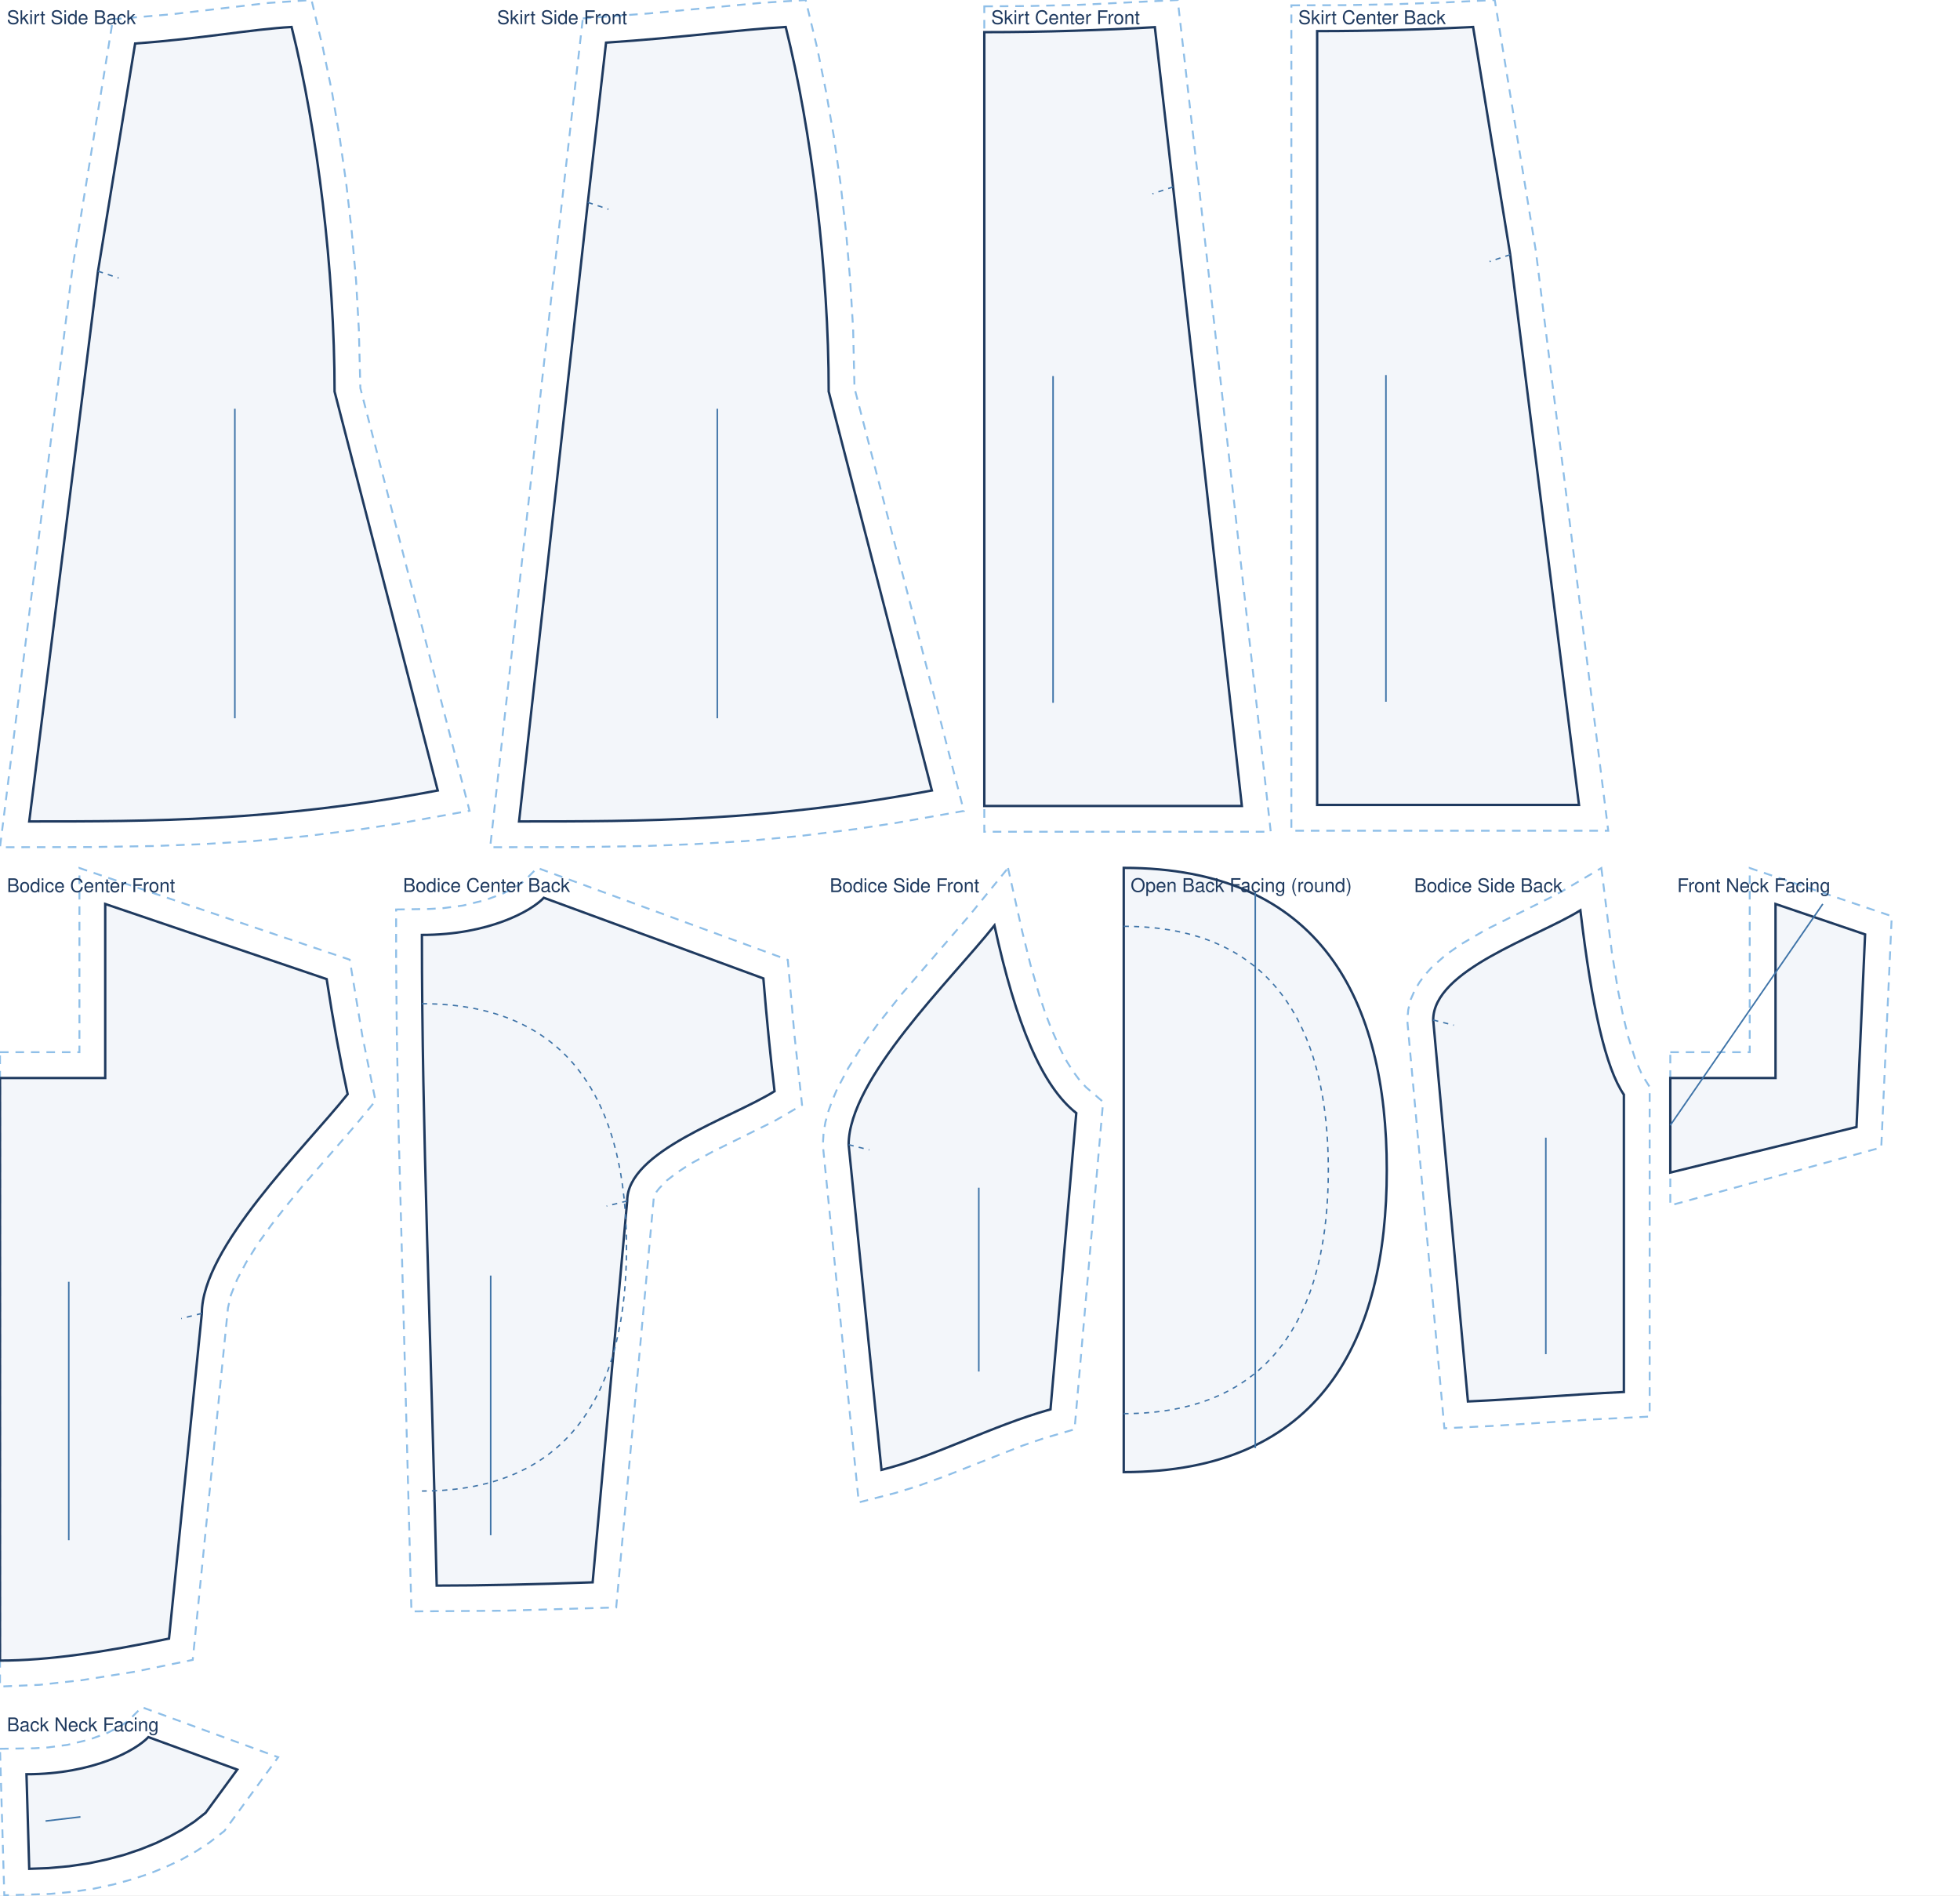
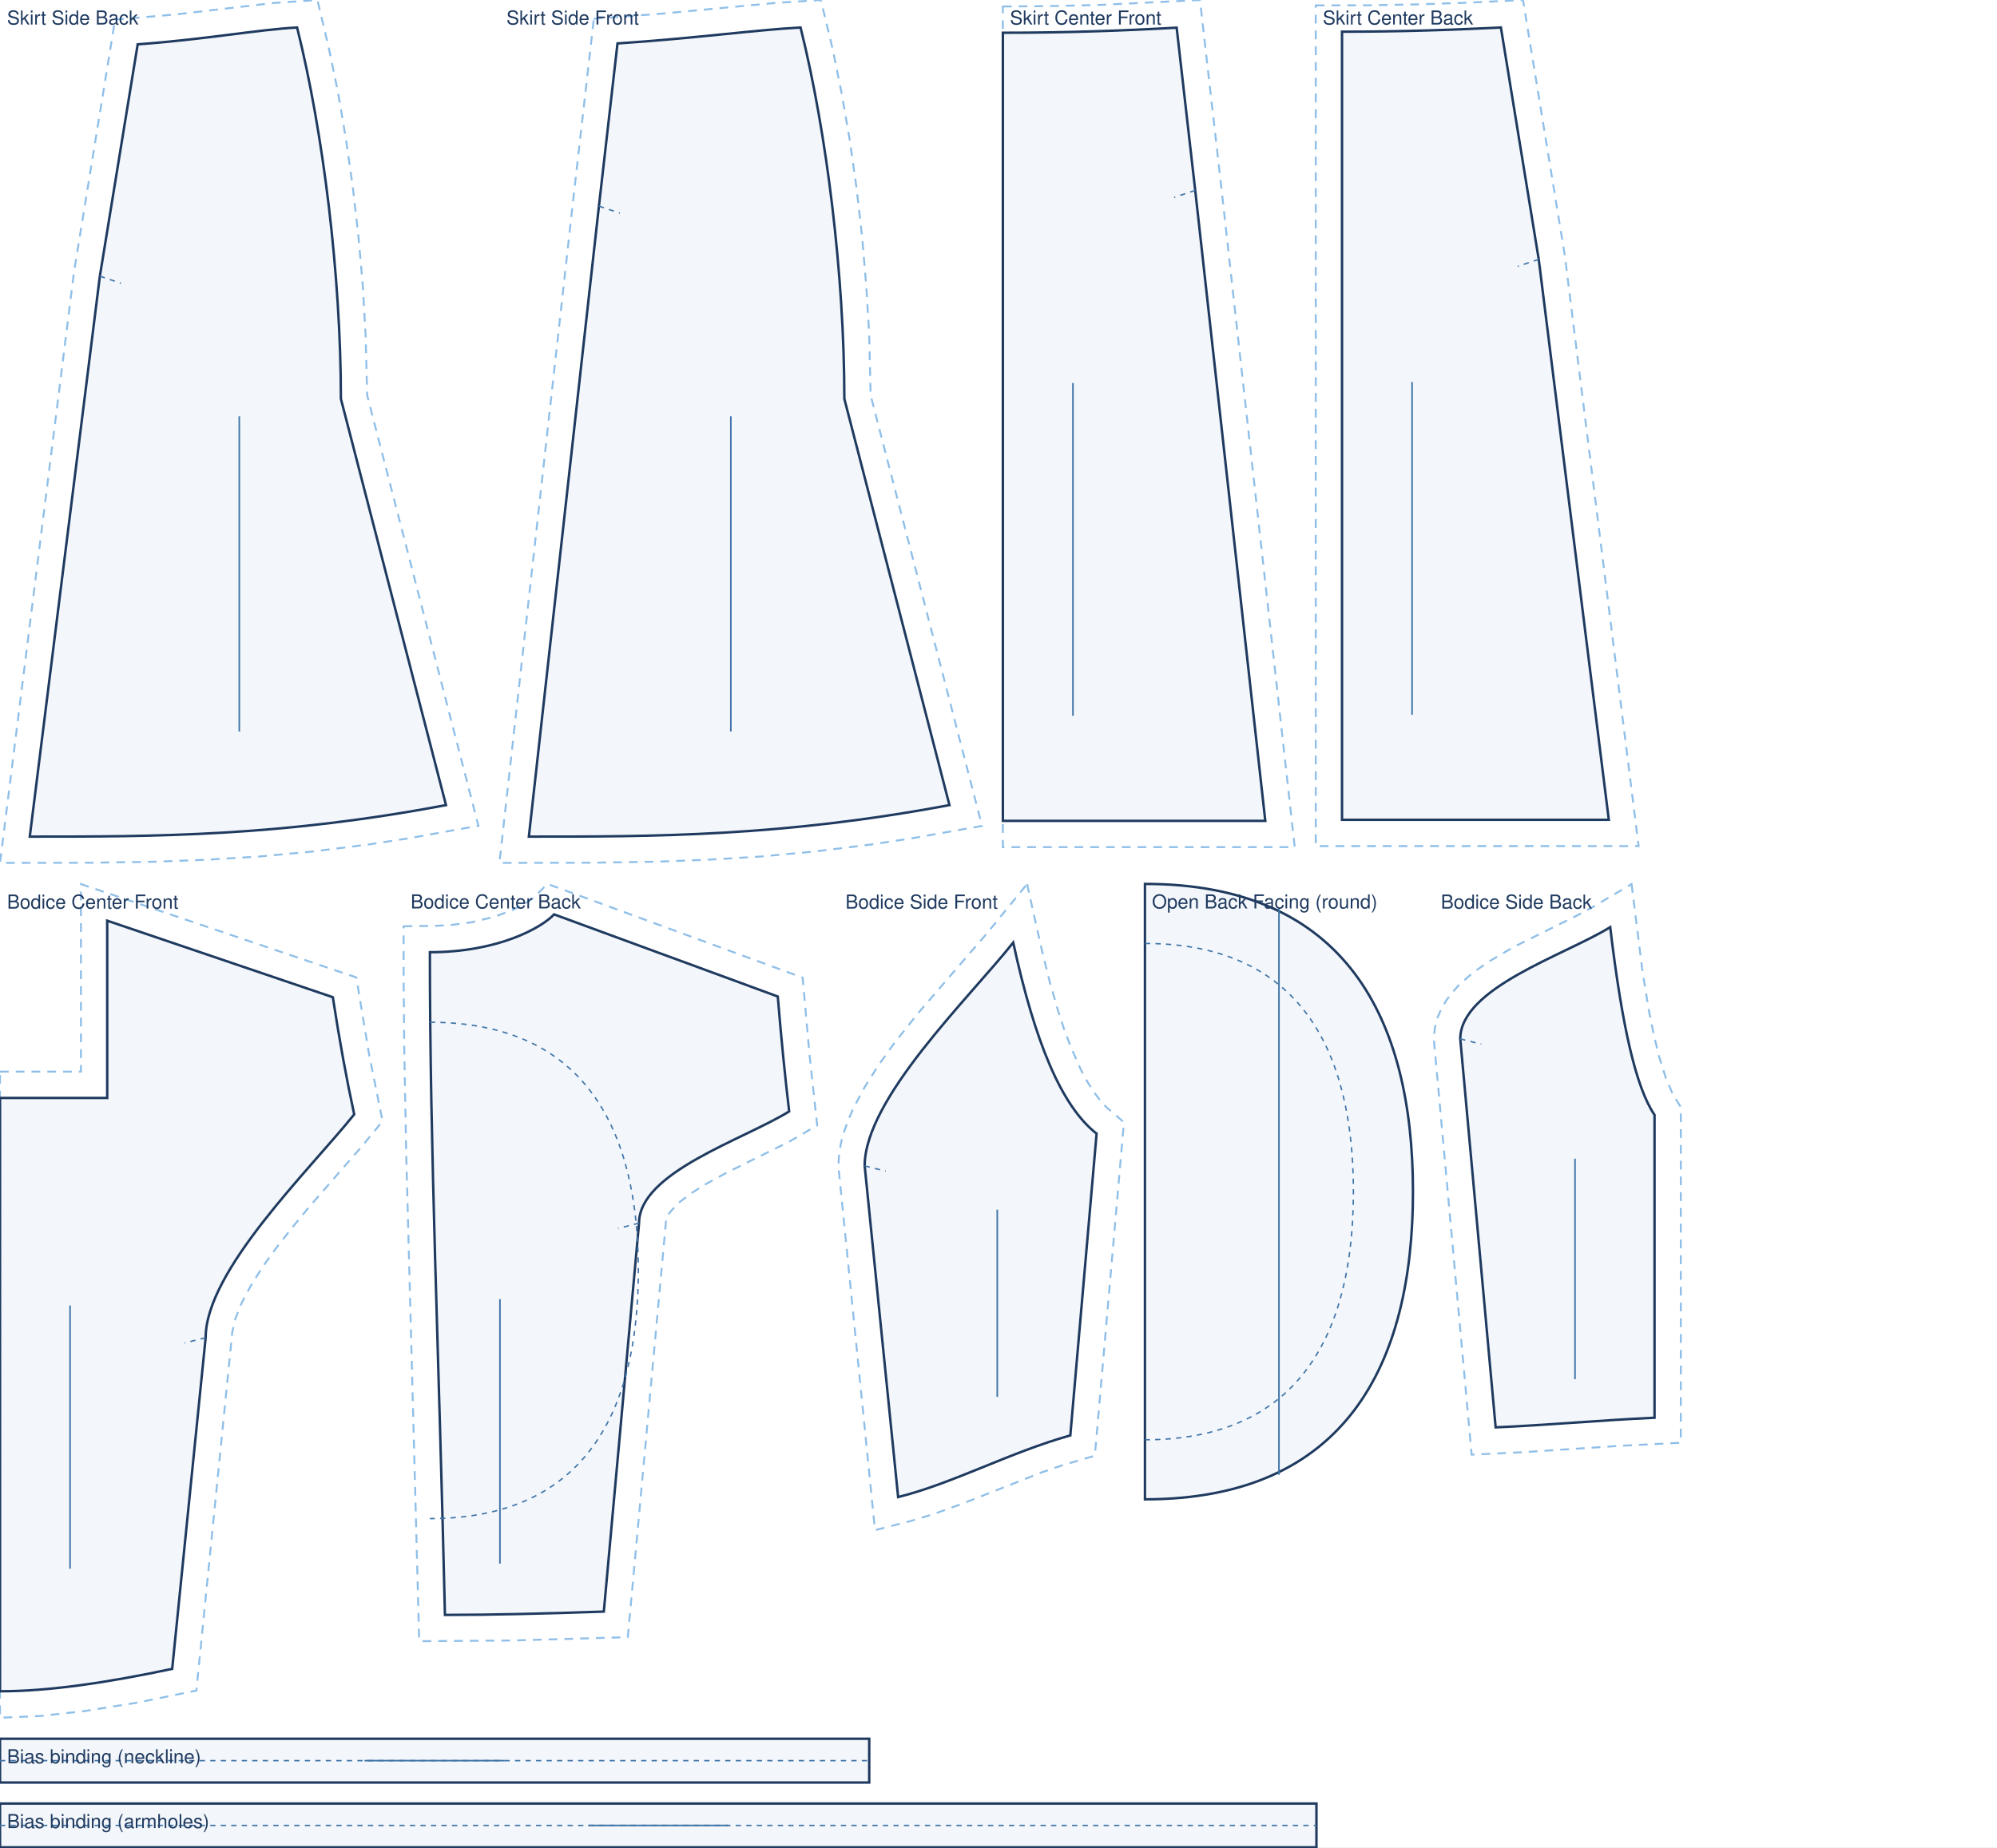
- <svg xmlns="http://www.w3.org/2000/svg" viewBox="0 0 1140.0 1102.2" width="100%" role="img">
-   <rect width="1140.0" height="1102.2" fill="#fff" />
+ <svg xmlns="http://www.w3.org/2000/svg" viewBox="0 0 1140.0 1054.8" width="100%" role="img">
+   <rect width="1140.0" height="1054.8" fill="#fff" />
  <path transform="translate(17.0 15.7)" d="M 48.7 -4.5 L 82.8 -7.4 L 139.2 -14.0 L 164.2 -15.7 L 170.8 12.2 L 176.0 37.3 L 180.5 63.8 L 184.4 91.2 L 187.6 119.2 L 190.1 147.4 L 191.7 175.5 L 192.6 210.0 L 256.1 455.8 L 216.7 462.9 L 194.0 466.4 L 161.5 470.5 L 130.6 473.4 L 101.0 475.2 L 72.6 476.3 L 35.9 476.9 L -17.0 477.0 L 25.2 139.9 Z" fill="none" stroke="#8fbfe8" stroke-width="1.1" stroke-dasharray="5 4" />
  <path transform="translate(17.0 15.7)" d="M 61.6 9.6 C 99.4 6.9 130.2 1.2 152.6 0.0 C 167.6 60.0 177.6 142.0 177.6 212.0 L 237.6 444.0 C 142.5 462.0 71.3 462.0 0.0 462.0 L 40.0 142.0 L 61.6 9.6 Z" fill="rgba(63,116,168,.06)" stroke="#1f3a5f" stroke-width="1.4" />
  <path transform="translate(17.0 15.7)" d="M 40.0 142.0 L 52.0 146.0" fill="none" stroke="#3f74a8" stroke-width="0.8" stroke-dasharray="3 3" />
  <line transform="translate(17.0 15.7)" x1="119.6" y1="222.0" x2="119.6" y2="402.0" stroke="#3f74a8" stroke-width="0.9" />
  <text transform="translate(17.0 15.7)" x="-13.0" y="-1.7" font-family="Helvetica,Arial,sans-serif" font-size="11" fill="#1f3a5f">Skirt Side Back</text>
  <path transform="translate(301.9 15.7)" d="M 37.1 -5.0 L 75.7 -7.9 L 140.5 -14.0 L 166.7 -15.7 L 173.4 12.2 L 178.5 37.3 L 183.1 63.8 L 187.0 91.2 L 190.2 119.2 L 192.6 147.4 L 194.3 175.5 L 195.1 210.0 L 258.7 455.9 L 219.0 462.9 L 196.1 466.4 L 163.2 470.5 L 132.0 473.4 L 102.1 475.2 L 73.3 476.3 L 36.2 476.9 L -16.8 477.0 L 25.1 100.3 Z" fill="none" stroke="#8fbfe8" stroke-width="1.1" stroke-dasharray="5 4" />
  <path transform="translate(301.9 15.7)" d="M 50.6 9.1 C 94.6 6.2 130.1 1.3 155.1 0.0 C 170.1 60.0 180.1 142.0 180.1 212.0 L 240.1 444.0 C 144.1 462.0 72.0 462.0 0.0 462.0 L 40.0 102.0 L 50.6 9.1 Z" fill="rgba(63,116,168,.06)" stroke="#1f3a5f" stroke-width="1.4" />
  <path transform="translate(301.9 15.7)" d="M 40.0 102.0 L 52.0 106.0" fill="none" stroke="#3f74a8" stroke-width="0.8" stroke-dasharray="3 3" />
  <line transform="translate(301.9 15.7)" x1="115.3" y1="222.0" x2="115.3" y2="402.0" stroke="#3f74a8" stroke-width="0.9" />
  <text transform="translate(301.9 15.7)" x="-12.8" y="-1.7" font-family="Helvetica,Arial,sans-serif" font-size="11" fill="#1f3a5f">Skirt Side Front</text>
  <path transform="translate(572.5 18.7)" d="M 0.0 -15.0 L 26.3 -15.2 L 55.6 -15.9 L 112.5 -18.7 L 124.7 88.3 L 166.6 465.0 L 0.0 465.0 Z" fill="none" stroke="#8fbfe8" stroke-width="1.1" stroke-dasharray="5 4" />
  <path transform="translate(572.5 18.7)" d="M 0.0 0.0 C 36.1 0.0 69.4 -1.2 99.2 -2.9 L 109.8 90.0 L 149.8 450.0 L 0.0 450.0 L 0.0 0.0 Z" fill="rgba(63,116,168,.06)" stroke="#1f3a5f" stroke-width="1.4" />
  <path transform="translate(572.5 18.7)" d="M 109.8 90.0 L 97.8 94.0" fill="none" stroke="#3f74a8" stroke-width="0.8" stroke-dasharray="3 3" />
  <line transform="translate(572.5 18.7)" x1="40.0" y1="200.0" x2="40.0" y2="390.0" stroke="#3f74a8" stroke-width="0.9" />
  <text transform="translate(572.5 18.7)" x="4.0" y="-4.7" font-family="Helvetica,Arial,sans-serif" font-size="11" fill="#1f3a5f">Skirt Center Front</text>
  <path transform="translate(766.1 18.1)" d="M -15.0 -15.0 L 16.0 -15.1 L 43.1 -15.6 L 72.4 -16.6 L 103.3 -18.1 L 127.2 127.9 L 169.3 465.0 L -15.0 465.0 Z" fill="none" stroke="#8fbfe8" stroke-width="1.1" stroke-dasharray="5 4" />
  <path transform="translate(766.1 18.1)" d="M 0.0 0.0 C 32.7 0.0 63.1 -1.0 90.7 -2.4 L 112.3 130.0 L 152.3 450.0 L 0.0 450.0 L 0.0 0.0 Z" fill="rgba(63,116,168,.06)" stroke="#1f3a5f" stroke-width="1.4" />
  <path transform="translate(766.1 18.1)" d="M 112.3 130.0 L 100.3 134.0" fill="none" stroke="#3f74a8" stroke-width="0.8" stroke-dasharray="3 3" />
  <line transform="translate(766.1 18.1)" x1="40.0" y1="200.0" x2="40.0" y2="390.0" stroke="#3f74a8" stroke-width="0.9" />
  <text transform="translate(766.1 18.1)" x="-11.0" y="-4.1" font-family="Helvetica,Arial,sans-serif" font-size="11" fill="#1f3a5f">Skirt Center Back</text>
  <path transform="translate(0.0 525.7)" d="M 0.0 86.2 L 46.2 86.2 L 46.2 -20.9 L 203.4 32.4 L 210.7 76.4 L 218.4 114.5 L 206.6 128.8 L 175.6 164.5 L 166.5 175.6 L 157.8 186.7 L 149.9 197.7 L 143.2 208.4 L 137.9 218.4 L 134.3 227.4 L 132.6 234.9 L 112.1 439.6 L 78.3 446.5 L 47.6 451.4 L 23.0 454.1 L 0.0 455.1 L 0.0 113.9 Z" fill="none" stroke="#8fbfe8" stroke-width="1.1" stroke-dasharray="5 4" />
  <path transform="translate(0.0 525.7)" d="M 0.0 101.2 L 61.2 101.2 L 61.2 0.0 L 190.0 43.7 C 193.8 68.5 197.9 90.8 202.2 110.6 C 176.7 142.4 117.4 199.8 117.4 238.1 L 98.3 427.2 C 61.1 435.1 27.9 440.0 0.0 440.0 C 0.0 304.5 0.0 202.8 0.0 101.2 Z" fill="rgba(63,116,168,.06)" stroke="#1f3a5f" stroke-width="1.4" />
  <path transform="translate(0.0 525.7)" d="M 117.4 238.1 L 105.4 241.1" fill="none" stroke="#3f74a8" stroke-width="0.8" stroke-dasharray="3 3" />
  <line transform="translate(0.0 525.7)" x1="40.0" y1="219.7" x2="40.0" y2="370.0" stroke="#3f74a8" stroke-width="0.9" />
  <text transform="translate(0.0 525.7)" x="4.0" y="-6.9" font-family="Helvetica,Arial,sans-serif" font-size="11" fill="#1f3a5f">Bodice Center Front</text>
  <path transform="translate(245.4 522.1)" d="M -15.0 6.8 L 4.4 6.5 L 12.6 6.0 L 23.9 4.5 L 36.7 1.4 L 47.0 -2.4 L 54.6 -6.3 L 59.1 -9.4 L 67.1 -17.4 L 212.8 36.1 L 216.7 80.1 L 221.1 120.5 L 205.1 129.8 L 168.8 147.8 L 155.9 154.9 L 148.4 159.8 L 142.3 164.5 L 138.0 169.0 L 136.5 170.9 L 134.9 174.0 L 113.0 412.7 L 47.3 414.6 L -6.1 415.0 L -13.5 136.9 L -14.6 78.7 L -15.0 35.8 Z" fill="none" stroke="#8fbfe8" stroke-width="1.1" stroke-dasharray="5 4" />
  <path transform="translate(245.4 522.1)" d="M 0.0 21.6 C 39.0 21.6 63.8 7.6 70.9 0.0 L 198.6 46.9 C 200.6 71.2 202.8 93.1 205.1 112.5 C 179.4 128.5 119.4 147.2 119.4 176.3 L 99.3 398.1 C 65.0 399.3 34.4 400.0 8.6 400.0 C 5.1 248.6 0.0 135.1 0.0 21.6 Z" fill="rgba(63,116,168,.06)" stroke="#1f3a5f" stroke-width="1.4" />
  <path transform="translate(245.4 522.1)" d="M 119.4 176.3 L 107.4 179.3 M 0.0 61.6 C 89.3 61.6 119.0 123.9 119.0 203.3 C 119.0 282.7 89.3 345.0 0.0 345.0" fill="none" stroke="#3f74a8" stroke-width="0.8" stroke-dasharray="3 3" />
  <line transform="translate(245.4 522.1)" x1="40.0" y1="219.7" x2="40.0" y2="370.7" stroke="#3f74a8" stroke-width="0.9" />
  <text transform="translate(245.4 522.1)" x="-11.0" y="-3.4" font-family="Helvetica,Arial,sans-serif" font-size="11" fill="#1f3a5f">Bodice Center Back</text>
  <path transform="translate(493.6 538.2)" d="M 92.7 -33.4 L 101.0 3.7 L 105.8 23.0 L 110.8 40.2 L 114.2 50.5 L 117.8 59.9 L 123.2 72.1 L 126.9 79.1 L 130.7 85.1 L 134.4 90.1 L 138.1 94.1 L 148.0 102.6 L 131.4 293.0 L 113.3 298.3 L 101.1 302.5 L 56.0 320.3 L 39.4 326.3 L 26.9 330.1 L 5.9 335.5 L -15.0 127.8 L -14.6 120.8 L -13.5 114.3 L -11.7 107.8 L -9.4 101.5 L -6.7 95.1 L -0.1 82.7 L 7.7 70.3 L 16.4 58.1 L 30.5 40.3 L 69.9 -5.4 Z" fill="none" stroke="#8fbfe8" stroke-width="1.1" stroke-dasharray="5 4" />
  <path transform="translate(493.6 538.2)" d="M 84.8 0.0 C 97.3 57.3 112.4 93.4 132.4 109.1 L 117.4 281.4 C 82.8 291.1 49.9 309.0 19.1 316.6 L 0.0 127.5 C 0.0 89.2 59.4 31.9 84.8 0.0 Z" fill="rgba(63,116,168,.06)" stroke="#1f3a5f" stroke-width="1.4" />
  <path transform="translate(493.6 538.2)" d="M 0.0 127.5 L 12.0 130.5" fill="none" stroke="#3f74a8" stroke-width="0.8" stroke-dasharray="3 3" />
  <line transform="translate(493.6 538.2)" x1="75.7" y1="152.5" x2="75.7" y2="259.4" stroke="#3f74a8" stroke-width="0.9" />
  <text transform="translate(493.6 538.2)" x="-11.0" y="-19.4" font-family="Helvetica,Arial,sans-serif" font-size="11" fill="#1f3a5f">Bodice Side Front</text>
  <path transform="translate(653.6 477.1)" d="M 0.0 27.6 C 114.8 27.6 153.0 104.9 153.0 203.3 C 153.0 301.7 114.8 379.0 0.0 379.0 Z" fill="rgba(63,116,168,.06)" stroke="#1f3a5f" stroke-width="1.4" />
  <path transform="translate(653.6 477.1)" d="M 0.0 61.6 C 89.3 61.6 119.0 123.9 119.0 203.3 C 119.0 282.7 89.3 345.0 0.0 345.0" fill="none" stroke="#3f74a8" stroke-width="0.8" stroke-dasharray="3 3" />
  <line transform="translate(653.6 477.1)" x1="76.5" y1="41.6" x2="76.5" y2="365.0" stroke="#3f74a8" stroke-width="0.9" />
  <text transform="translate(653.6 477.1)" x="4.0" y="41.6" font-family="Helvetica,Arial,sans-serif" font-size="11" fill="#1f3a5f">Open Back Facing (round)</text>
  <path transform="translate(833.6 529.4)" d="M 97.8 -24.6 L 103.9 24.3 L 107.5 46.7 L 110.4 61.1 L 113.4 73.5 L 117.5 86.6 L 121.5 95.7 L 125.9 102.7 L 125.9 294.4 L 92.1 296.1 L 35.4 299.8 L 6.5 301.2 L -15.1 63.8 L -14.5 57.7 L -13.1 51.9 L -10.8 46.6 L -7.9 41.7 L -4.6 37.3 L -0.9 33.2 L 7.2 26.0 L 16.2 19.7 L 30.7 11.2 L 67.7 -7.2 L 74.8 -11.0 Z" fill="none" stroke="#8fbfe8" stroke-width="1.1" stroke-dasharray="5 4" />
  <path transform="translate(833.6 529.4)" d="M 85.6 0.0 C 92.3 56.3 100.3 91.7 110.9 107.2 L 110.9 280.1 C 79.0 281.6 48.6 284.4 20.2 285.6 L 0.0 63.8 C 0.0 34.6 59.9 15.9 85.6 0.0 Z" fill="rgba(63,116,168,.06)" stroke="#1f3a5f" stroke-width="1.4" />
  <path transform="translate(833.6 529.4)" d="M 0.0 63.8 L 12.0 66.8" fill="none" stroke="#3f74a8" stroke-width="0.8" stroke-dasharray="3 3" />
  <line transform="translate(833.6 529.4)" x1="65.5" y1="132.2" x2="65.5" y2="258.1" stroke="#3f74a8" stroke-width="0.9" />
  <text transform="translate(833.6 529.4)" x="-11.1" y="-10.6" font-family="Helvetica,Arial,sans-serif" font-size="11" fill="#1f3a5f">Bodice Side Back</text>
-   <path transform="translate(971.5 525.7)" d="M 0.0 86.2 L 46.2 86.2 L 46.2 -20.9 L 128.8 7.1 L 122.7 141.6 L 0.0 175.3 Z" fill="none" stroke="#8fbfe8" stroke-width="1.1" stroke-dasharray="5 4" />
-   <path transform="translate(971.5 525.7)" d="M 0.0 101.2 L 61.2 101.2 L 61.2 0.0 L 113.3 17.7 L 108.3 129.7 L 0.0 156.2 Z" fill="rgba(63,116,168,.06)" stroke="#1f3a5f" stroke-width="1.4" />
-   <line transform="translate(971.5 525.7)" x1="0.0" y1="128.7" x2="88.7" y2="0.0" stroke="#3f74a8" stroke-width="0.9" />
-   <text transform="translate(971.5 525.7)" x="4.0" y="-6.9" font-family="Helvetica,Arial,sans-serif" font-size="11" fill="#1f3a5f">Front Neck Facing</text>
-   <path transform="translate(15.4 1010.2)" d="M -15.4 6.8 L 4.4 6.5 L 12.6 6.0 L 23.9 4.5 L 36.7 1.4 L 47.0 -2.4 L 54.6 -6.3 L 59.1 -9.4 L 67.1 -17.4 L 146.4 11.7 L 115.1 54.6 L 106.3 61.4 L 98.5 66.5 L 90.2 71.2 L 81.3 75.4 L 71.8 79.3 L 61.5 82.7 L 50.6 85.7 L 38.9 88.2 L 26.6 90.0 L 13.6 91.2 L -12.9 92.0 Z" fill="none" stroke="#8fbfe8" stroke-width="1.1" stroke-dasharray="5 4" />
-   <path transform="translate(15.4 1010.2)" d="M 0.0 21.6 C 39.0 21.6 63.8 7.6 70.9 0.0 L 122.6 18.9 L 104.2 44.0 L 97.6 49.2 L 90.7 53.7 L 83.3 57.8 L 75.2 61.7 L 66.5 65.2 L 57.1 68.4 L 47.0 71.1 L 36.3 73.4 L 24.8 75.1 L 12.7 76.2 L 1.6 76.6 Z" fill="rgba(63,116,168,.06)" stroke="#1f3a5f" stroke-width="1.4" />
-   <line transform="translate(15.4 1010.2)" x1="11.1" y1="48.8" x2="31.4" y2="46.4" stroke="#3f74a8" stroke-width="0.9" />
-   <text transform="translate(15.4 1010.2)" x="-11.4" y="-3.4" font-family="Helvetica,Arial,sans-serif" font-size="11" fill="#1f3a5f">Back Neck Facing</text>
+   <path transform="translate(0.0 992.8)" d="M 0.0 0.0 L 496.2 0.0 L 496.2 25.0 L 0.0 25.0 Z" fill="rgba(63,116,168,.06)" stroke="#1f3a5f" stroke-width="1.4" />
+   <path transform="translate(0.0 992.8)" d="M 0.0 12.5 L 496.2 12.5" fill="none" stroke="#3f74a8" stroke-width="0.8" stroke-dasharray="3 3" />
+   <line transform="translate(0.0 992.8)" x1="208.1" y1="12.5" x2="288.1" y2="12.5" stroke="#3f74a8" stroke-width="0.9" />
+   <text transform="translate(0.0 992.8)" x="4.0" y="14.0" font-family="Helvetica,Arial,sans-serif" font-size="11" fill="#1f3a5f">Bias binding (neckline)</text>
+   <path transform="translate(0.0 1029.8)" d="M 0.0 0.0 L 751.5 0.0 L 751.5 25.0 L 0.0 25.0 Z" fill="rgba(63,116,168,.06)" stroke="#1f3a5f" stroke-width="1.4" />
+   <path transform="translate(0.0 1029.8)" d="M 0.0 12.5 L 751.5 12.5" fill="none" stroke="#3f74a8" stroke-width="0.8" stroke-dasharray="3 3" />
+   <line transform="translate(0.0 1029.8)" x1="335.8" y1="12.5" x2="415.8" y2="12.5" stroke="#3f74a8" stroke-width="0.9" />
+   <text transform="translate(0.0 1029.8)" x="4.0" y="14.0" font-family="Helvetica,Arial,sans-serif" font-size="11" fill="#1f3a5f">Bias binding (armholes)</text>
</svg>
